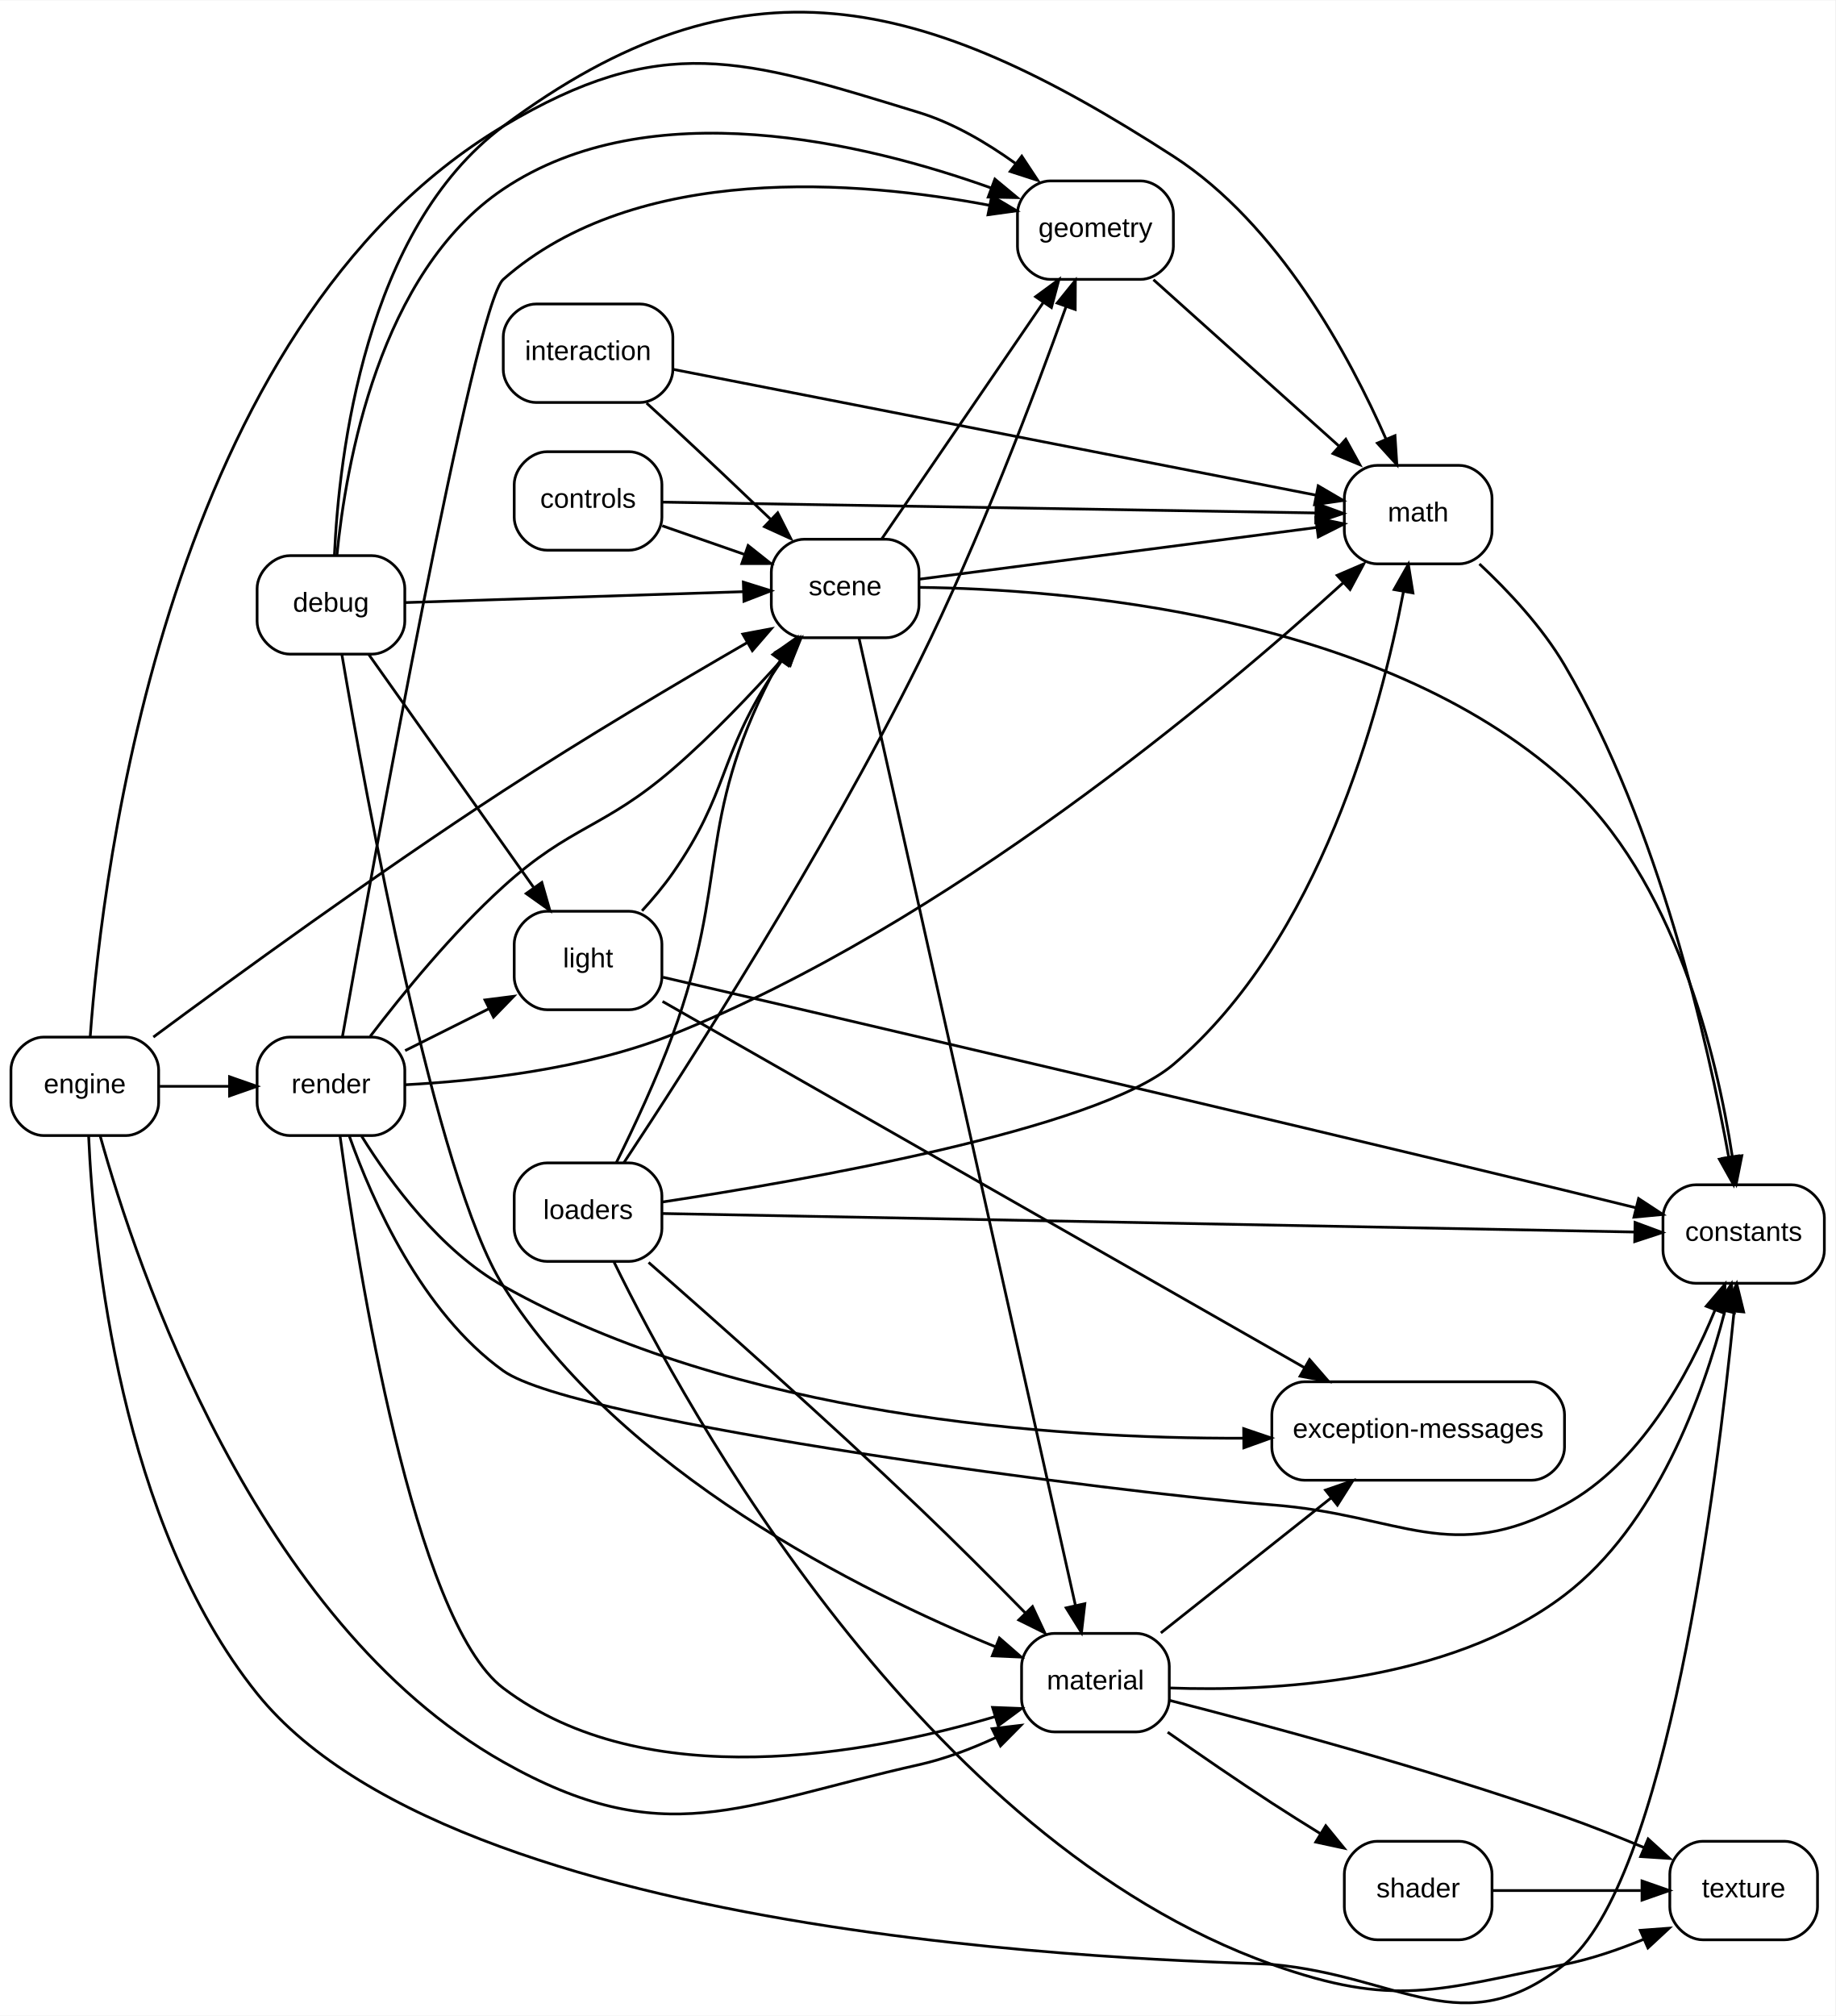
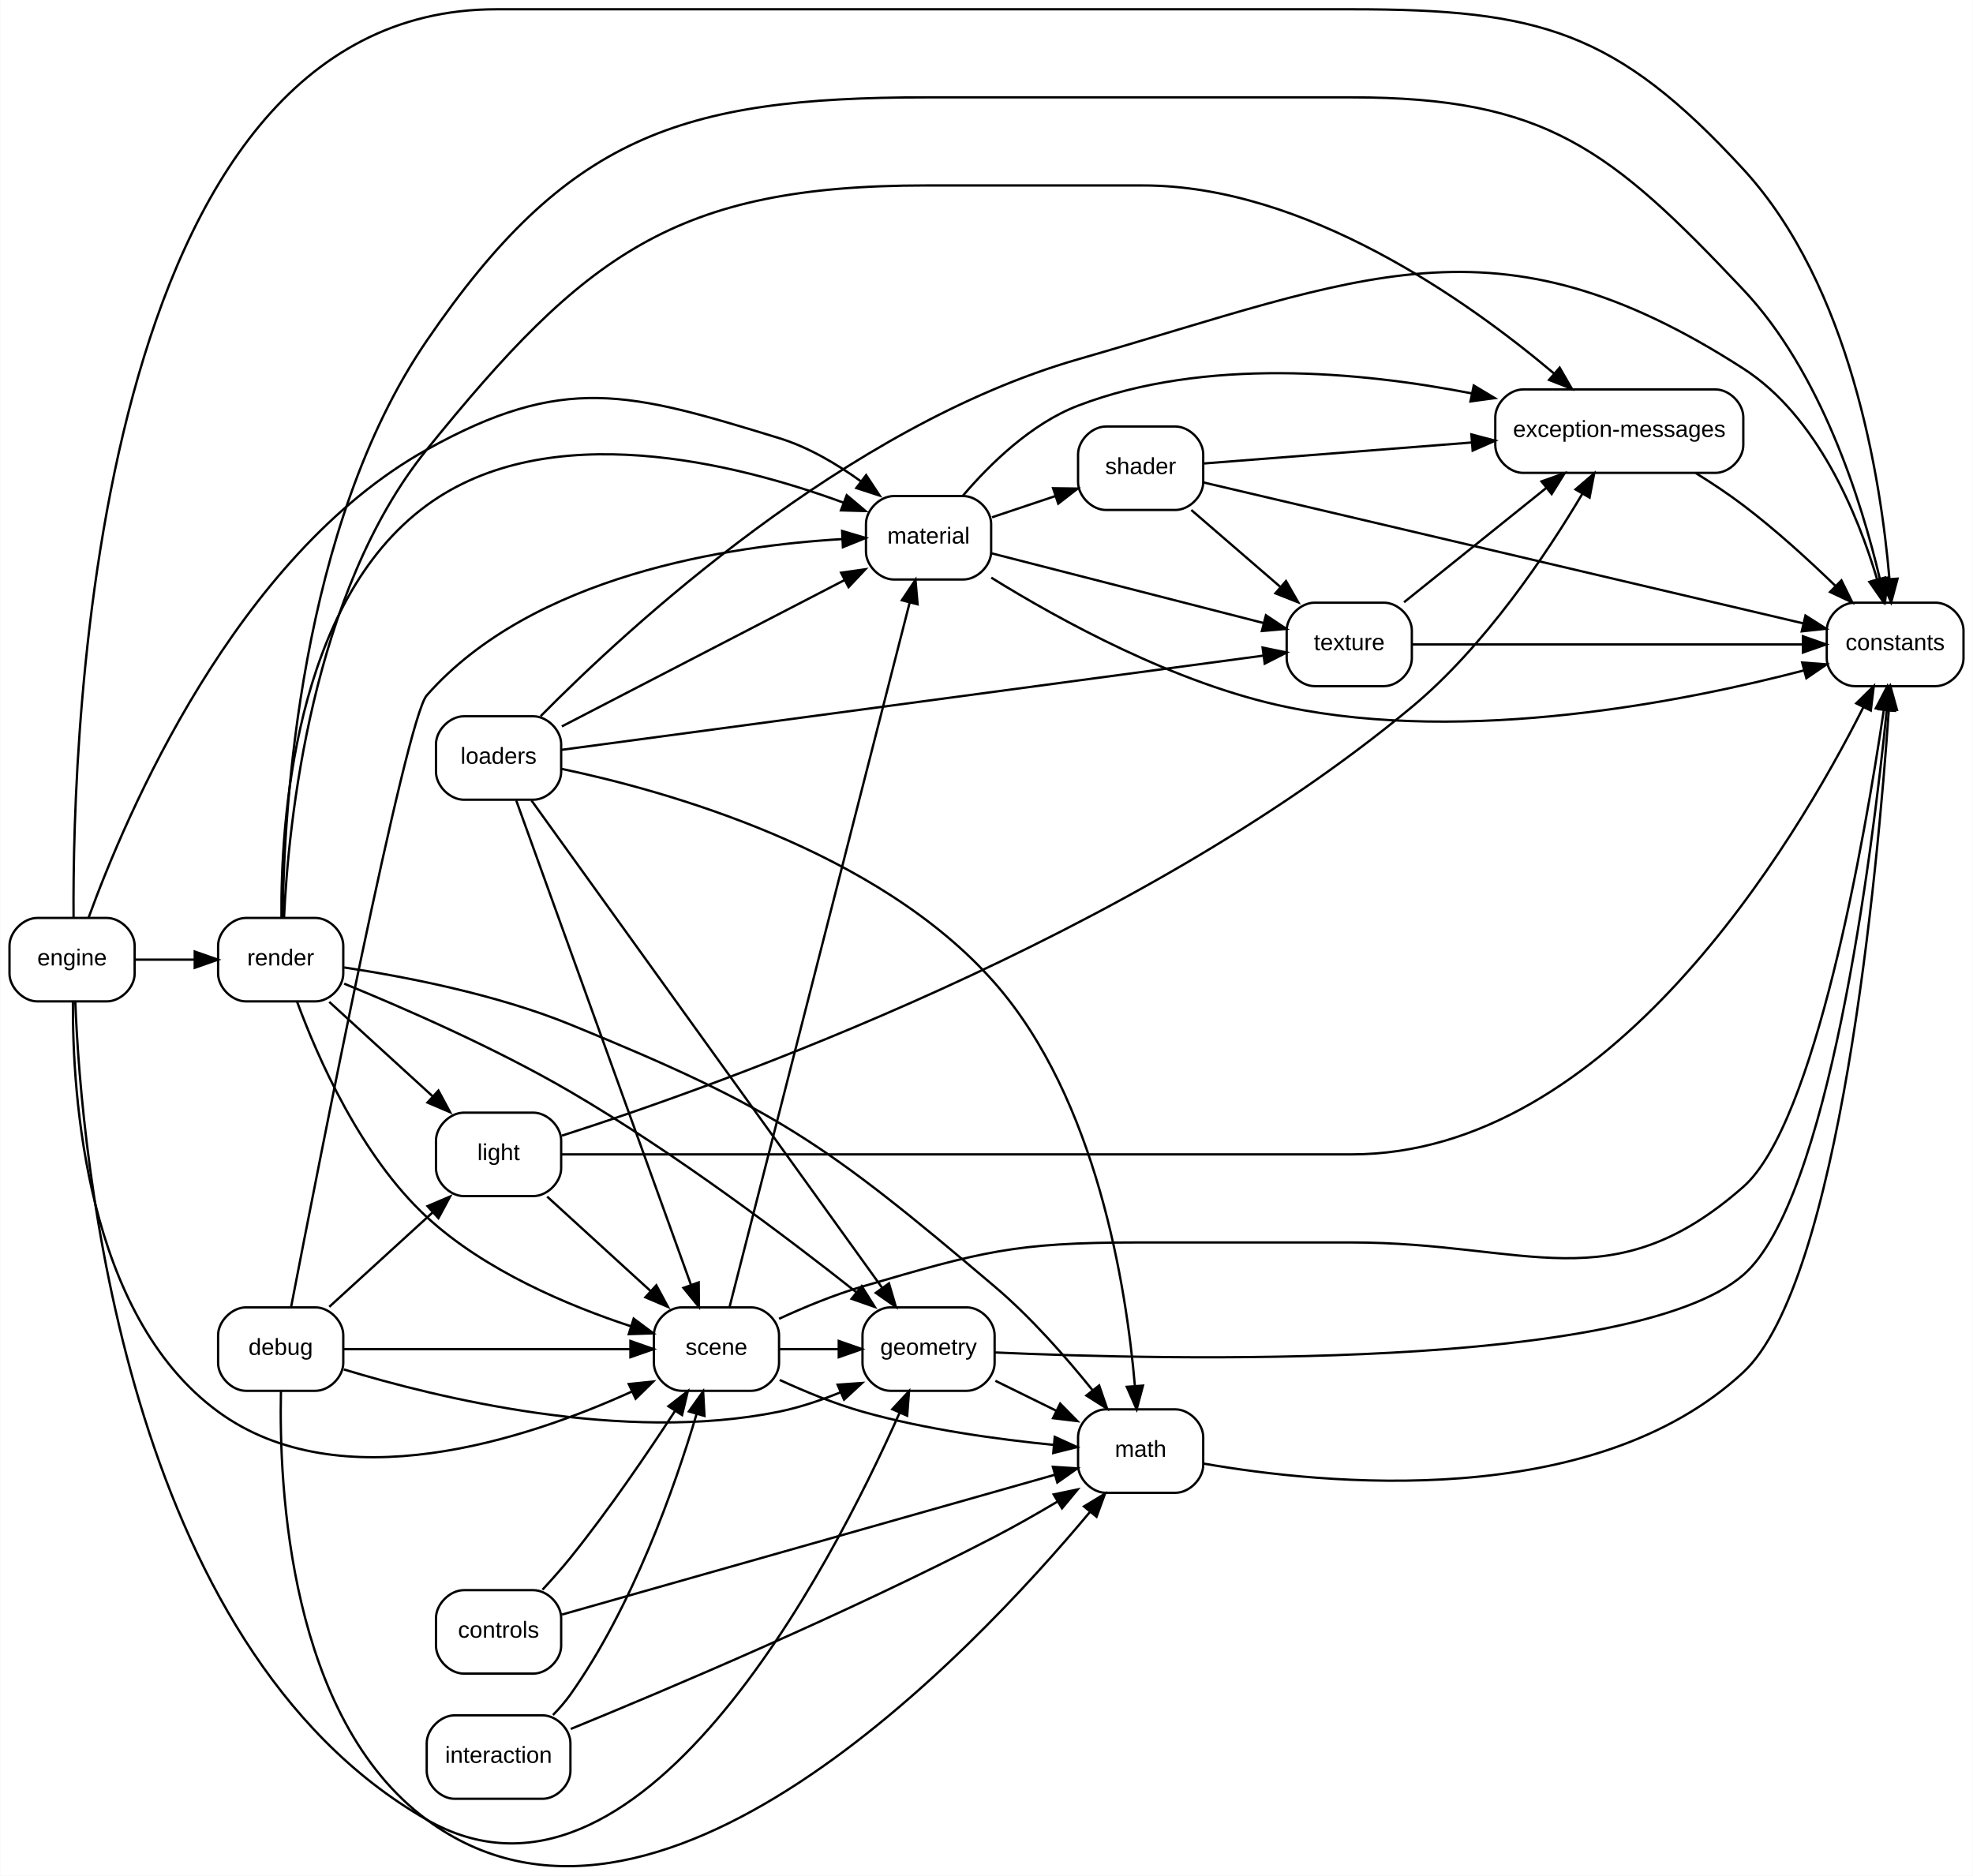
- <svg xmlns="http://www.w3.org/2000/svg" width="671pt" height="737pt" viewBox="0.00 0.00 671.00 736.71">
-   <g id="graph0" class="graph" transform="scale(1 1) rotate(0) translate(4 732.71)">
-     <polygon fill="white" stroke="transparent" points="-4,4 -4,-732.71 667,-732.71 667,4 -4,4" />
+ <svg xmlns="http://www.w3.org/2000/svg" width="851pt" height="809pt" viewBox="0.00 0.00 851.00 809.18">
+   <g id="graph0" class="graph" transform="scale(1 1) rotate(0) translate(4 805.18)">
+     <polygon fill="white" stroke="transparent" points="-4,4 -4,-805.18 847,-805.18 847,4 -4,4" />
    <g id="node1" class="node">
-       <path fill="none" stroke="black" d="M651,-299.72C651,-299.72 616,-299.72 616,-299.72 610,-299.72 604,-293.72 604,-287.72 604,-287.72 604,-275.72 604,-275.72 604,-269.72 610,-263.72 616,-263.72 616,-263.72 651,-263.72 651,-263.72 657,-263.72 663,-269.72 663,-275.72 663,-275.72 663,-287.72 663,-287.72 663,-293.72 657,-299.72 651,-299.72" />
-       <text text-anchor="middle" x="633.5" y="-279.22" font-family="Arial" font-size="10.00">constants</text>
+       <path fill="none" stroke="black" d="M831,-545.18C831,-545.18 796,-545.18 796,-545.18 790,-545.18 784,-539.18 784,-533.18 784,-533.18 784,-521.18 784,-521.18 784,-515.18 790,-509.18 796,-509.18 796,-509.18 831,-509.18 831,-509.18 837,-509.18 843,-515.18 843,-521.18 843,-521.18 843,-533.18 843,-533.18 843,-539.18 837,-545.18 831,-545.18" />
+       <text text-anchor="middle" x="813.5" y="-524.68" font-family="Arial" font-size="10.00">constants</text>
    </g>
    <g id="node2" class="node">
-       <path fill="none" stroke="black" d="M226,-567.72C226,-567.72 196,-567.72 196,-567.72 190,-567.72 184,-561.72 184,-555.72 184,-555.72 184,-543.72 184,-543.72 184,-537.72 190,-531.72 196,-531.72 196,-531.72 226,-531.72 226,-531.72 232,-531.72 238,-537.72 238,-543.72 238,-543.72 238,-555.72 238,-555.72 238,-561.72 232,-567.72 226,-567.72" />
-       <text text-anchor="middle" x="211" y="-547.22" font-family="Arial" font-size="10.00">controls</text>
+       <path fill="none" stroke="black" d="M226,-119.18C226,-119.18 196,-119.18 196,-119.18 190,-119.18 184,-113.18 184,-107.18 184,-107.18 184,-95.18 184,-95.18 184,-89.18 190,-83.18 196,-83.18 196,-83.18 226,-83.18 226,-83.18 232,-83.18 238,-89.18 238,-95.18 238,-95.18 238,-107.18 238,-107.18 238,-113.18 232,-119.18 226,-119.18" />
+       <text text-anchor="middle" x="211" y="-98.68" font-family="Arial" font-size="10.00">controls</text>
    </g>
    <g id="node11" class="node">
-       <path fill="none" stroke="black" d="M529.5,-562.72C529.5,-562.72 499.5,-562.72 499.5,-562.72 493.5,-562.72 487.5,-556.72 487.5,-550.72 487.5,-550.72 487.5,-538.72 487.5,-538.72 487.5,-532.72 493.5,-526.72 499.5,-526.72 499.5,-526.72 529.5,-526.72 529.5,-526.72 535.5,-526.72 541.5,-532.72 541.5,-538.72 541.5,-538.72 541.5,-550.72 541.5,-550.72 541.5,-556.72 535.5,-562.72 529.5,-562.72" />
-       <text text-anchor="middle" x="514.5" y="-542.22" font-family="Arial" font-size="10.00">math</text>
+       <path fill="none" stroke="black" d="M503,-197.18C503,-197.18 473,-197.18 473,-197.18 467,-197.18 461,-191.18 461,-185.18 461,-185.18 461,-173.18 461,-173.18 461,-167.18 467,-161.18 473,-161.18 473,-161.18 503,-161.18 503,-161.18 509,-161.18 515,-167.18 515,-173.18 515,-173.18 515,-185.18 515,-185.18 515,-191.18 509,-197.18 503,-197.18" />
+       <text text-anchor="middle" x="488" y="-176.68" font-family="Arial" font-size="10.00">math</text>
    </g>
    <g id="edge1" class="edge">
-       <path fill="none" stroke="black" d="M238.23,-549.29C292.13,-548.39 415.46,-546.35 477.07,-545.33" />
-       <polygon fill="black" stroke="black" points="477.18,-548.82 487.12,-545.16 477.06,-541.82 477.18,-548.82" />
+       <path fill="none" stroke="black" d="M238.37,-108.66C287.85,-122.7 394.69,-153 450.84,-168.93" />
+       <polygon fill="black" stroke="black" points="450.14,-172.37 460.71,-171.73 452.05,-165.63 450.14,-172.37" />
    </g>
    <g id="node13" class="node">
-       <path fill="none" stroke="black" d="M320,-535.72C320,-535.72 290,-535.72 290,-535.72 284,-535.72 278,-529.72 278,-523.72 278,-523.72 278,-511.72 278,-511.72 278,-505.72 284,-499.72 290,-499.72 290,-499.72 320,-499.72 320,-499.72 326,-499.72 332,-505.72 332,-511.72 332,-511.72 332,-523.72 332,-523.72 332,-529.72 326,-535.72 320,-535.72" />
-       <text text-anchor="middle" x="305" y="-515.22" font-family="Arial" font-size="10.00">scene</text>
+       <path fill="none" stroke="black" d="M320,-241.18C320,-241.18 290,-241.18 290,-241.18 284,-241.18 278,-235.18 278,-229.18 278,-229.18 278,-217.18 278,-217.18 278,-211.18 284,-205.18 290,-205.18 290,-205.18 320,-205.18 320,-205.18 326,-205.18 332,-211.18 332,-217.18 332,-217.18 332,-229.18 332,-229.18 332,-235.18 326,-241.18 320,-241.18" />
+       <text text-anchor="middle" x="305" y="-220.68" font-family="Arial" font-size="10.00">scene</text>
    </g>
    <g id="edge2" class="edge">
-       <path fill="none" stroke="black" d="M238.12,-540.64C247.44,-537.39 258.11,-533.68 268.11,-530.2" />
-       <polygon fill="black" stroke="black" points="269.52,-533.42 277.82,-526.83 267.22,-526.81 269.52,-533.42" />
+       <path fill="none" stroke="black" d="M229.94,-119.37C234.03,-123.78 238.27,-128.56 242,-133.18 258.47,-153.63 275.25,-178.26 287.19,-196.59" />
+       <polygon fill="black" stroke="black" points="284.28,-198.53 292.64,-205.03 290.16,-194.73 284.28,-198.53" />
    </g>
    <g id="node3" class="node">
-       <path fill="none" stroke="black" d="M132,-529.72C132,-529.72 102,-529.72 102,-529.72 96,-529.72 90,-523.72 90,-517.72 90,-517.72 90,-505.72 90,-505.72 90,-499.72 96,-493.72 102,-493.72 102,-493.72 132,-493.72 132,-493.72 138,-493.72 144,-499.72 144,-505.72 144,-505.72 144,-517.72 144,-517.72 144,-523.72 138,-529.72 132,-529.72" />
-       <text text-anchor="middle" x="117" y="-509.22" font-family="Arial" font-size="10.00">debug</text>
+       <path fill="none" stroke="black" d="M132,-241.18C132,-241.18 102,-241.18 102,-241.18 96,-241.18 90,-235.18 90,-229.18 90,-229.18 90,-217.18 90,-217.18 90,-211.18 96,-205.18 102,-205.18 102,-205.18 132,-205.18 132,-205.18 138,-205.18 144,-211.18 144,-217.18 144,-217.18 144,-229.18 144,-229.18 144,-235.18 138,-241.18 132,-241.18" />
+       <text text-anchor="middle" x="117" y="-220.68" font-family="Arial" font-size="10.00">debug</text>
    </g>
    <g id="node6" class="node">
-       <path fill="none" stroke="black" d="M413,-666.72C413,-666.72 380,-666.72 380,-666.72 374,-666.72 368,-660.72 368,-654.72 368,-654.72 368,-642.72 368,-642.72 368,-636.72 374,-630.72 380,-630.72 380,-630.72 413,-630.72 413,-630.72 419,-630.72 425,-636.72 425,-642.72 425,-642.72 425,-654.72 425,-654.72 425,-660.72 419,-666.72 413,-666.72" />
-       <text text-anchor="middle" x="396.5" y="-646.22" font-family="Arial" font-size="10.00">geometry</text>
+       <path fill="none" stroke="black" d="M413,-241.18C413,-241.18 380,-241.18 380,-241.18 374,-241.18 368,-235.18 368,-229.18 368,-229.18 368,-217.18 368,-217.18 368,-211.18 374,-205.18 380,-205.18 380,-205.18 413,-205.18 413,-205.18 419,-205.18 425,-211.18 425,-217.18 425,-217.18 425,-229.18 425,-229.18 425,-235.18 419,-241.18 413,-241.18" />
+       <text text-anchor="middle" x="396.5" y="-220.68" font-family="Arial" font-size="10.00">geometry</text>
    </g>
    <g id="edge3" class="edge">
-       <path fill="none" stroke="black" d="M119.17,-529.75C122.42,-562.96 134.58,-633.2 180,-663.72 233.5,-699.68 312.31,-680.59 358.32,-664.16" />
-       <polygon fill="black" stroke="black" points="359.74,-667.37 367.9,-660.61 357.31,-660.81 359.74,-667.37" />
+       <path fill="none" stroke="black" d="M144.23,-214.41C184.79,-202.07 265.03,-182.54 332,-196.18 340.87,-197.99 350.04,-201.08 358.55,-204.55" />
+       <polygon fill="black" stroke="black" points="357.27,-207.81 367.84,-208.56 360.05,-201.38 357.27,-207.81" />
    </g>
    <g id="node8" class="node">
-       <path fill="none" stroke="black" d="M226,-399.72C226,-399.72 196,-399.72 196,-399.72 190,-399.72 184,-393.72 184,-387.72 184,-387.72 184,-375.72 184,-375.72 184,-369.72 190,-363.72 196,-363.72 196,-363.72 226,-363.72 226,-363.72 232,-363.72 238,-369.72 238,-375.72 238,-375.72 238,-387.72 238,-387.72 238,-393.72 232,-399.72 226,-399.72" />
-       <text text-anchor="middle" x="211" y="-379.22" font-family="Arial" font-size="10.00">light</text>
+       <path fill="none" stroke="black" d="M226,-325.18C226,-325.18 196,-325.18 196,-325.18 190,-325.18 184,-319.18 184,-313.18 184,-313.18 184,-301.18 184,-301.18 184,-295.18 190,-289.18 196,-289.18 196,-289.18 226,-289.18 226,-289.18 232,-289.18 238,-295.18 238,-301.18 238,-301.18 238,-313.18 238,-313.18 238,-319.18 232,-325.18 226,-325.18" />
+       <text text-anchor="middle" x="211" y="-304.68" font-family="Arial" font-size="10.00">light</text>
    </g>
    <g id="edge4" class="edge">
-       <path fill="none" stroke="black" d="M130.79,-493.64C146.43,-471.55 173.02,-433.97 191.04,-408.52" />
-       <polygon fill="black" stroke="black" points="194.1,-410.25 197.02,-400.06 188.39,-406.2 194.1,-410.25" />
+       <path fill="none" stroke="black" d="M137.96,-241.41C150.98,-253.3 168.15,-268.98 182.46,-282.04" />
+       <polygon fill="black" stroke="black" points="180.33,-284.84 190.08,-288.99 185.05,-279.67 180.33,-284.84" />
    </g>
    <g id="node10" class="node">
-       <path fill="none" stroke="black" d="M411.5,-135.72C411.5,-135.72 381.5,-135.72 381.5,-135.72 375.5,-135.72 369.5,-129.72 369.5,-123.72 369.5,-123.72 369.5,-111.72 369.5,-111.72 369.5,-105.72 375.5,-99.72 381.5,-99.72 381.5,-99.72 411.5,-99.72 411.5,-99.72 417.5,-99.72 423.5,-105.72 423.5,-111.72 423.5,-111.72 423.5,-123.72 423.5,-123.72 423.5,-129.72 417.5,-135.72 411.5,-135.72" />
-       <text text-anchor="middle" x="396.5" y="-115.22" font-family="Arial" font-size="10.00">material</text>
+       <path fill="none" stroke="black" d="M411.5,-591.18C411.5,-591.18 381.5,-591.18 381.5,-591.18 375.5,-591.18 369.5,-585.18 369.5,-579.18 369.5,-579.18 369.5,-567.18 369.5,-567.18 369.5,-561.18 375.5,-555.18 381.5,-555.18 381.5,-555.18 411.5,-555.18 411.5,-555.18 417.5,-555.18 423.5,-561.18 423.5,-567.18 423.5,-567.18 423.5,-579.18 423.5,-579.18 423.5,-585.18 417.5,-591.18 411.5,-591.18" />
+       <text text-anchor="middle" x="396.5" y="-570.68" font-family="Arial" font-size="10.00">material</text>
    </g>
    <g id="edge5" class="edge">
-       <path fill="none" stroke="black" d="M120.99,-493.61C129.57,-443.15 155.19,-302.11 180,-262.72 222.92,-194.58 310.84,-150.94 360.08,-130.78" />
-       <polygon fill="black" stroke="black" points="361.4,-134.03 369.39,-127.06 358.8,-127.52 361.4,-134.03" />
+       <path fill="none" stroke="black" d="M121.49,-241.36C133.24,-302.15 171.08,-495.05 180,-505.18 225.78,-557.16 310.91,-569.79 359.34,-572.62" />
+       <polygon fill="black" stroke="black" points="359.22,-576.12 369.38,-573.1 359.55,-569.13 359.22,-576.12" />
    </g>
    <g id="edge6" class="edge">
-       <path fill="none" stroke="black" d="M118.27,-529.83C119.92,-566.44 129.35,-648.96 180,-686.72 267.39,-751.87 333.44,-734.86 425,-675.72 463.49,-650.86 489.41,-602.72 502.79,-572.23" />
-       <polygon fill="black" stroke="black" points="506.02,-573.58 506.7,-563 499.58,-570.85 506.02,-573.58" />
+       <path fill="none" stroke="black" d="M117.11,-204.9C116.22,-163.77 120.61,-64.14 180,-20.18 278.35,52.61 414.73,-91.34 466.21,-153.01" />
+       <polygon fill="black" stroke="black" points="463.56,-155.3 472.62,-160.8 468.97,-150.85 463.56,-155.3" />
    </g>
    <g id="edge7" class="edge">
-       <path fill="none" stroke="black" d="M144.25,-512.57C176.52,-513.61 231.44,-515.38 267.72,-516.55" />
-       <polygon fill="black" stroke="black" points="267.77,-520.05 277.88,-516.88 268,-513.06 267.77,-520.05" />
+       <path fill="none" stroke="black" d="M144.25,-223.18C176.52,-223.18 231.44,-223.18 267.72,-223.18" />
+       <polygon fill="black" stroke="black" points="267.88,-226.68 277.88,-223.18 267.88,-219.68 267.88,-226.68" />
    </g>
    <g id="node4" class="node">
-       <path fill="none" stroke="black" d="M42,-353.72C42,-353.72 12,-353.72 12,-353.72 6,-353.72 0,-347.72 0,-341.72 0,-341.72 0,-329.72 0,-329.72 0,-323.72 6,-317.72 12,-317.72 12,-317.72 42,-317.72 42,-317.72 48,-317.72 54,-323.72 54,-329.72 54,-329.72 54,-341.72 54,-341.72 54,-347.72 48,-353.72 42,-353.72" />
-       <text text-anchor="middle" x="27" y="-333.22" font-family="Arial" font-size="10.00">engine</text>
+       <path fill="none" stroke="black" d="M42,-409.18C42,-409.18 12,-409.18 12,-409.18 6,-409.18 0,-403.18 0,-397.18 0,-397.18 0,-385.18 0,-385.18 0,-379.18 6,-373.18 12,-373.18 12,-373.18 42,-373.18 42,-373.18 48,-373.18 54,-379.18 54,-385.18 54,-385.18 54,-397.18 54,-397.18 54,-403.18 48,-409.18 42,-409.18" />
+       <text text-anchor="middle" x="27" y="-388.68" font-family="Arial" font-size="10.00">engine</text>
    </g>
    <g id="edge8" class="edge">
-       <path fill="none" stroke="black" d="M28.41,-317.46C30.23,-276.52 39.89,-176.12 90,-113.72 167.17,-17.62 446.77,-16 461,-14.72 508.36,-10.46 530.63,14.69 568,-14.72 605.47,-44.22 623.76,-190.58 629.97,-253.21" />
-       <polygon fill="black" stroke="black" points="626.52,-253.92 630.96,-263.54 633.49,-253.25 626.52,-253.92" />
+       <path fill="none" stroke="black" d="M27.64,-409.33C27.08,-488.68 35.94,-801.18 210,-801.18 210,-801.18 210,-801.18 579,-801.18 660.13,-801.18 693.06,-791.88 748,-732.18 794.24,-681.95 807.33,-598.79 811.04,-555.44" />
+       <polygon fill="black" stroke="black" points="814.54,-555.55 811.79,-545.32 807.56,-555.03 814.54,-555.55" />
    </g>
    <g id="edge9" class="edge">
-       <path fill="none" stroke="black" d="M28.98,-353.79C33.4,-414.8 57.09,-613.43 180,-686.72 238.05,-721.34 267.38,-711.54 332,-691.72 344.53,-687.88 356.81,-680.63 367.19,-673.17" />
-       <polygon fill="black" stroke="black" points="369.57,-675.76 375.41,-666.92 365.33,-670.18 369.57,-675.76" />
+       <path fill="none" stroke="black" d="M28.4,-372.76C30.92,-308.62 49.19,-95 180,-20.18 271.24,32 354.23,-128.73 383.92,-195.51" />
+       <polygon fill="black" stroke="black" points="380.86,-197.24 388.07,-205.01 387.28,-194.44 380.86,-197.24" />
    </g>
    <g id="edge10" class="edge">
-       <path fill="none" stroke="black" d="M32.6,-317.68C45.89,-269.86 89.28,-140.03 180,-88.72 238.81,-55.47 266.08,-72.93 332,-87.72 341.44,-89.84 351.12,-93.52 359.99,-97.6" />
-       <polygon fill="black" stroke="black" points="358.73,-100.88 369.25,-102.12 361.8,-94.59 358.73,-100.88" />
+       <path fill="none" stroke="black" d="M34.14,-409.34C50.11,-453.3 97.48,-565.18 180,-611.18 239.04,-644.1 267.38,-636.01 332,-616.18 344.53,-612.34 356.81,-605.1 367.19,-597.63" />
+       <polygon fill="black" stroke="black" points="369.57,-600.22 375.41,-591.38 365.33,-594.64 369.57,-600.22" />
    </g>
    <g id="node12" class="node">
-       <path fill="none" stroke="black" d="M132,-353.72C132,-353.72 102,-353.72 102,-353.72 96,-353.72 90,-347.72 90,-341.72 90,-341.72 90,-329.72 90,-329.72 90,-323.72 96,-317.72 102,-317.72 102,-317.72 132,-317.72 132,-317.72 138,-317.72 144,-323.72 144,-329.72 144,-329.72 144,-341.72 144,-341.72 144,-347.72 138,-353.72 132,-353.72" />
-       <text text-anchor="middle" x="117" y="-333.22" font-family="Arial" font-size="10.00">render</text>
+       <path fill="none" stroke="black" d="M132,-409.18C132,-409.18 102,-409.18 102,-409.18 96,-409.18 90,-403.18 90,-397.18 90,-397.18 90,-385.18 90,-385.18 90,-379.18 96,-373.18 102,-373.18 102,-373.18 132,-373.18 132,-373.18 138,-373.18 144,-379.18 144,-385.18 144,-385.18 144,-397.18 144,-397.18 144,-403.18 138,-409.18 132,-409.18" />
+       <text text-anchor="middle" x="117" y="-388.68" font-family="Arial" font-size="10.00">render</text>
    </g>
    <g id="edge11" class="edge">
-       <path fill="none" stroke="black" d="M54.4,-335.72C62.39,-335.72 71.31,-335.72 79.82,-335.72" />
-       <polygon fill="black" stroke="black" points="79.92,-339.22 89.92,-335.72 79.92,-332.22 79.92,-339.22" />
+       <path fill="none" stroke="black" d="M54.4,-391.18C62.39,-391.18 71.31,-391.18 79.82,-391.18" />
+       <polygon fill="black" stroke="black" points="79.92,-394.68 89.92,-391.18 79.92,-387.68 79.92,-394.68" />
    </g>
    <g id="edge12" class="edge">
-       <path fill="none" stroke="black" d="M52.07,-353.73C81.7,-375.67 133.77,-413.57 180,-443.72 209.55,-462.99 244.08,-483.44 269.19,-497.94" />
-       <polygon fill="black" stroke="black" points="267.57,-501.05 277.98,-503 271.06,-494.98 267.57,-501.05" />
+       <path fill="none" stroke="black" d="M27.37,-373C27.1,-333.08 32.8,-238.02 90,-196.18 142.63,-157.69 222.66,-184.05 268.48,-204.85" />
+       <polygon fill="black" stroke="black" points="267.17,-208.1 277.71,-209.18 270.14,-201.77 267.17,-208.1" />
    </g>
    <g id="node5" class="node">
-       <path fill="none" stroke="black" d="M556,-227.72C556,-227.72 473,-227.72 473,-227.72 467,-227.72 461,-221.72 461,-215.72 461,-215.72 461,-203.72 461,-203.72 461,-197.72 467,-191.72 473,-191.72 473,-191.72 556,-191.72 556,-191.72 562,-191.72 568,-197.72 568,-203.72 568,-203.72 568,-215.72 568,-215.72 568,-221.72 562,-227.72 556,-227.72" />
-       <text text-anchor="middle" x="514.5" y="-207.22" font-family="Arial" font-size="10.00">exception-messages</text>
+       <path fill="none" stroke="black" d="M736,-637.18C736,-637.18 653,-637.18 653,-637.18 647,-637.18 641,-631.18 641,-625.18 641,-625.18 641,-613.18 641,-613.18 641,-607.18 647,-601.18 653,-601.18 653,-601.18 736,-601.18 736,-601.18 742,-601.18 748,-607.18 748,-613.18 748,-613.18 748,-625.18 748,-625.18 748,-631.18 742,-637.18 736,-637.18" />
+       <text text-anchor="middle" x="694.5" y="-616.68" font-family="Arial" font-size="10.00">exception-messages</text>
    </g>
    <g id="edge13" class="edge">
-       <path fill="none" stroke="black" d="M417.71,-630.61C436.47,-613.78 464.58,-588.58 485.5,-569.82" />
-       <polygon fill="black" stroke="black" points="488.03,-572.26 493.14,-562.98 483.35,-567.05 488.03,-572.26" />
+       <path fill="none" stroke="black" d="M727.55,-601.06C734.47,-596.77 741.62,-592.02 748,-587.18 761.9,-576.65 776.21,-563.6 787.81,-552.36" />
+       <polygon fill="black" stroke="black" points="790.34,-554.79 795.02,-545.28 785.43,-549.8 790.34,-554.79" />
+     </g>
+     <g id="edge14" class="edge">
+       <path fill="none" stroke="black" d="M425.05,-221.73C499.1,-218.43 700.05,-213.6 748,-255.18 784.74,-287.05 803.48,-435.71 809.89,-498.78" />
+       <polygon fill="black" stroke="black" points="806.42,-499.22 810.88,-508.83 813.39,-498.53 806.42,-499.22" />
+     </g>
+     <g id="edge15" class="edge">
+       <path fill="none" stroke="black" d="M425.33,-209.5C433.62,-205.43 442.82,-200.91 451.53,-196.62" />
+       <polygon fill="black" stroke="black" points="453.29,-199.66 460.72,-192.11 450.2,-193.38 453.29,-199.66" />
    </g>
    <g id="node7" class="node">
-       <path fill="none" stroke="black" d="M230,-621.72C230,-621.72 192,-621.72 192,-621.72 186,-621.72 180,-615.72 180,-609.72 180,-609.72 180,-597.72 180,-597.72 180,-591.72 186,-585.72 192,-585.72 192,-585.72 230,-585.72 230,-585.72 236,-585.72 242,-591.72 242,-597.72 242,-597.72 242,-609.72 242,-609.72 242,-615.72 236,-621.72 230,-621.72" />
-       <text text-anchor="middle" x="211" y="-601.22" font-family="Arial" font-size="10.00">interaction</text>
-     </g>
-     <g id="edge14" class="edge">
-       <path fill="none" stroke="black" d="M242.01,-597.85C297.77,-586.94 417.12,-563.58 477.27,-551.81" />
-       <polygon fill="black" stroke="black" points="477.95,-555.24 487.09,-549.89 476.6,-548.37 477.95,-555.24" />
-     </g>
-     <g id="edge15" class="edge">
-       <path fill="none" stroke="black" d="M232.4,-585.5C235.63,-582.58 238.91,-579.58 242,-576.72 253.87,-565.73 266.86,-553.42 277.87,-542.9" />
-       <polygon fill="black" stroke="black" points="280.34,-545.38 285.13,-535.93 275.49,-540.32 280.34,-545.38" />
+       <path fill="none" stroke="black" d="M230,-65.18C230,-65.18 192,-65.18 192,-65.18 186,-65.18 180,-59.18 180,-53.18 180,-53.18 180,-41.18 180,-41.18 180,-35.18 186,-29.18 192,-29.18 192,-29.18 230,-29.18 230,-29.18 236,-29.18 242,-35.18 242,-41.18 242,-41.18 242,-53.18 242,-53.18 242,-59.18 236,-65.18 230,-65.18" />
+       <text text-anchor="middle" x="211" y="-44.68" font-family="Arial" font-size="10.00">interaction</text>
    </g>
    <g id="edge16" class="edge">
-       <path fill="none" stroke="black" d="M238.37,-375.61C297.45,-361.89 444.87,-327.52 568,-297.72 576.46,-295.67 585.54,-293.44 594.14,-291.31" />
-       <polygon fill="black" stroke="black" points="595.08,-294.69 603.94,-288.88 593.39,-287.89 595.08,-294.69" />
+       <path fill="none" stroke="black" d="M242.16,-59.31C283.92,-76.39 361.39,-109.17 425,-142.18 433.92,-146.81 443.33,-152.17 452.05,-157.35" />
+       <polygon fill="black" stroke="black" points="450.47,-160.48 460.84,-162.64 454.08,-154.48 450.47,-160.48" />
    </g>
    <g id="edge17" class="edge">
-       <path fill="none" stroke="black" d="M238.23,-366.76C290.94,-336.69 410.03,-268.75 472.89,-232.89" />
-       <polygon fill="black" stroke="black" points="474.79,-235.83 481.74,-227.84 471.32,-229.75 474.79,-235.83" />
+       <path fill="none" stroke="black" d="M234.47,-65.32C237.21,-68.11 239.81,-71.1 242,-74.18 268.91,-112.19 287.01,-163.65 296.4,-195.08" />
+       <polygon fill="black" stroke="black" points="293.11,-196.29 299.25,-204.92 299.83,-194.34 293.11,-196.29" />
    </g>
    <g id="edge18" class="edge">
-       <path fill="none" stroke="black" d="M230.73,-399.89C234.7,-404.22 238.69,-408.97 242,-413.72 262.45,-443.08 258.6,-455.66 278,-485.72 279.23,-487.63 280.55,-489.55 281.93,-491.46" />
-       <polygon fill="black" stroke="black" points="279.31,-493.8 288.16,-499.63 284.88,-489.55 279.31,-493.8" />
+       <path fill="none" stroke="black" d="M238.13,-307.18C273.72,-307.18 339.43,-307.18 395.5,-307.18 395.5,-307.18 395.5,-307.18 579,-307.18 690.32,-307.18 770.15,-441.29 799.8,-500.1" />
+       <polygon fill="black" stroke="black" points="796.72,-501.76 804.29,-509.18 803,-498.66 796.72,-501.76" />
+     </g>
+     <g id="edge19" class="edge">
+       <path fill="none" stroke="black" d="M238.31,-315.25C305.26,-336.72 485.21,-400.53 605,-500.18 636.52,-526.4 663.06,-566.04 678.63,-592.27" />
+       <polygon fill="black" stroke="black" points="675.62,-594.05 683.67,-600.94 681.67,-590.53 675.62,-594.05" />
+     </g>
+     <g id="edge20" class="edge">
+       <path fill="none" stroke="black" d="M231.96,-288.96C244.98,-277.07 262.15,-261.39 276.46,-248.33" />
+       <polygon fill="black" stroke="black" points="279.05,-250.7 284.08,-241.38 274.33,-245.53 279.05,-250.7" />
    </g>
    <g id="node9" class="node">
-       <path fill="none" stroke="black" d="M226,-307.72C226,-307.72 196,-307.72 196,-307.72 190,-307.72 184,-301.72 184,-295.72 184,-295.72 184,-283.72 184,-283.72 184,-277.72 190,-271.72 196,-271.72 196,-271.72 226,-271.72 226,-271.72 232,-271.72 238,-277.72 238,-283.72 238,-283.72 238,-295.72 238,-295.72 238,-301.72 232,-307.72 226,-307.72" />
-       <text text-anchor="middle" x="211" y="-287.22" font-family="Arial" font-size="10.00">loaders</text>
-     </g>
-     <g id="edge19" class="edge">
-       <path fill="none" stroke="black" d="M238.3,-289.22C309.95,-287.86 508.83,-284.07 593.51,-282.46" />
-       <polygon fill="black" stroke="black" points="593.8,-285.96 603.73,-282.27 593.67,-278.96 593.8,-285.96" />
-     </g>
-     <g id="edge20" class="edge">
-       <path fill="none" stroke="black" d="M224.07,-307.75C246.91,-342.29 297.25,-420.62 332,-490.72 353.92,-534.94 374.25,-588.67 385.75,-620.71" />
-       <polygon fill="black" stroke="black" points="382.51,-622.06 389.16,-630.31 389.11,-619.72 382.51,-622.06" />
+       <path fill="none" stroke="black" d="M226,-496.18C226,-496.18 196,-496.18 196,-496.18 190,-496.18 184,-490.18 184,-484.18 184,-484.18 184,-472.18 184,-472.18 184,-466.18 190,-460.18 196,-460.18 196,-460.18 226,-460.18 226,-460.18 232,-460.18 238,-466.18 238,-472.18 238,-472.18 238,-484.18 238,-484.18 238,-490.18 232,-496.18 226,-496.18" />
+       <text text-anchor="middle" x="211" y="-475.68" font-family="Arial" font-size="10.00">loaders</text>
    </g>
    <g id="edge21" class="edge">
-       <path fill="none" stroke="black" d="M233.14,-271.34C257.37,-250.13 298.11,-214 332,-181.72 345.02,-169.32 359.13,-155.17 370.74,-143.33" />
-       <polygon fill="black" stroke="black" points="373.49,-145.52 377.98,-135.92 368.48,-140.63 373.49,-145.52" />
+       <path fill="none" stroke="black" d="M229.16,-496.24C266.74,-534.27 361.02,-621.44 461,-650.18 583.6,-685.43 640.74,-715.23 748,-646.18 780.03,-625.57 797.36,-583.35 805.76,-555.15" />
+       <polygon fill="black" stroke="black" points="809.15,-556.04 808.46,-545.46 802.4,-554.15 809.15,-556.04" />
    </g>
    <g id="edge22" class="edge">
-       <path fill="none" stroke="black" d="M238.07,-293.42C288.44,-301.04 396.68,-319.76 425,-343.72 478.51,-388.99 500.81,-472.9 509.13,-516.61" />
-       <polygon fill="black" stroke="black" points="505.7,-517.33 510.91,-526.55 512.59,-516.09 505.7,-517.33" />
+       <path fill="none" stroke="black" d="M225.2,-459.85C257.2,-415.37 339.06,-301.62 376.41,-249.72" />
+       <polygon fill="black" stroke="black" points="379.42,-251.52 382.42,-241.36 373.74,-247.43 379.42,-251.52" />
    </g>
    <g id="edge23" class="edge">
-       <path fill="none" stroke="black" d="M221.36,-307.87C227.74,-320.73 236.07,-338.49 242,-354.72 262.72,-411.43 250.37,-432.03 278,-485.72 278.93,-487.53 279.98,-489.34 281.11,-491.12" />
-       <polygon fill="black" stroke="black" points="278.55,-493.57 287.21,-499.68 284.25,-489.51 278.55,-493.57" />
+       <path fill="none" stroke="black" d="M238.29,-491.8C270.31,-508.37 324.53,-536.44 360.18,-554.9" />
+       <polygon fill="black" stroke="black" points="358.77,-558.11 369.26,-559.6 361.99,-551.89 358.77,-558.11" />
+     </g>
+     <g id="edge24" class="edge">
+       <path fill="none" stroke="black" d="M238.07,-473.51C282.86,-464.13 374.46,-438.74 425,-381.18 469.09,-330.98 481.83,-249.96 485.51,-207.39" />
+       <polygon fill="black" stroke="black" points="489.01,-207.42 486.28,-197.19 482.03,-206.9 489.01,-207.42" />
+     </g>
+     <g id="edge25" class="edge">
+       <path fill="none" stroke="black" d="M218.62,-459.85C234.53,-415.74 275.03,-303.49 293.96,-251.02" />
+       <polygon fill="black" stroke="black" points="297.34,-251.95 297.44,-241.36 290.76,-249.58 297.34,-251.95" />
    </g>
    <g id="node15" class="node">
-       <path fill="none" stroke="black" d="M648.5,-59.72C648.5,-59.72 618.5,-59.72 618.5,-59.72 612.5,-59.72 606.5,-53.72 606.5,-47.72 606.5,-47.72 606.5,-35.72 606.5,-35.72 606.5,-29.72 612.5,-23.72 618.5,-23.72 618.5,-23.72 648.5,-23.72 648.5,-23.72 654.5,-23.72 660.5,-29.72 660.5,-35.72 660.5,-35.72 660.5,-47.72 660.5,-47.72 660.5,-53.72 654.5,-59.72 648.5,-59.72" />
-       <text text-anchor="middle" x="633.5" y="-39.22" font-family="Arial" font-size="10.00">texture</text>
-     </g>
-     <g id="edge24" class="edge">
-       <path fill="none" stroke="black" d="M220.51,-271.45C246.84,-217.59 333,-60.37 461,-14.72 505.79,1.25 521.38,-5.36 568,-14.72 577.72,-16.67 587.8,-20.13 597.02,-23.92" />
-       <polygon fill="black" stroke="black" points="595.7,-27.17 606.27,-27.96 598.5,-20.75 595.7,-27.17" />
-     </g>
-     <g id="edge25" class="edge">
-       <path fill="none" stroke="black" d="M423.77,-115.77C459.95,-114.47 525.47,-117.33 568,-149.72 601.58,-175.3 618.7,-222.97 626.61,-253.48" />
-       <polygon fill="black" stroke="black" points="623.27,-254.59 629.03,-263.49 630.08,-252.95 623.27,-254.59" />
+       <path fill="none" stroke="black" d="M593,-545.18C593,-545.18 563,-545.18 563,-545.18 557,-545.18 551,-539.18 551,-533.18 551,-533.18 551,-521.18 551,-521.18 551,-515.18 557,-509.18 563,-509.18 563,-509.18 593,-509.18 593,-509.18 599,-509.18 605,-515.18 605,-521.18 605,-521.18 605,-533.18 605,-533.18 605,-539.18 599,-545.18 593,-545.18" />
+       <text text-anchor="middle" x="578" y="-524.68" font-family="Arial" font-size="10.00">texture</text>
    </g>
    <g id="edge26" class="edge">
-       <path fill="none" stroke="black" d="M420.42,-135.9C438.21,-150.01 463.06,-169.72 482.61,-185.22" />
-       <polygon fill="black" stroke="black" points="480.62,-188.11 490.63,-191.58 484.97,-182.63 480.62,-188.11" />
+       <path fill="none" stroke="black" d="M238.25,-481.71C302.44,-490.33 467.43,-512.48 540.84,-522.33" />
+       <polygon fill="black" stroke="black" points="540.61,-525.83 550.99,-523.69 541.54,-518.89 540.61,-525.83" />
+     </g>
+     <g id="edge27" class="edge">
+       <path fill="none" stroke="black" d="M423.56,-555.98C453.04,-537.7 503.18,-510.1 551,-500.18 629.35,-483.94 723.02,-502.61 774.29,-515.99" />
+       <polygon fill="black" stroke="black" points="773.4,-519.37 783.96,-518.58 775.21,-512.61 773.4,-519.37" />
+     </g>
+     <g id="edge28" class="edge">
+       <path fill="none" stroke="black" d="M411.41,-591.43C422.99,-605 440.8,-622.45 461,-630.18 515.61,-651.1 582.77,-644.85 630.84,-635.47" />
+       <polygon fill="black" stroke="black" points="631.71,-638.87 640.8,-633.43 630.3,-632.01 631.71,-638.87" />
    </g>
    <g id="node14" class="node">
-       <path fill="none" stroke="black" d="M529.5,-59.72C529.5,-59.72 499.5,-59.72 499.5,-59.72 493.5,-59.72 487.5,-53.72 487.5,-47.72 487.5,-47.72 487.5,-35.72 487.5,-35.72 487.5,-29.72 493.5,-23.72 499.5,-23.72 499.5,-23.72 529.5,-23.72 529.5,-23.72 535.5,-23.72 541.5,-29.72 541.5,-35.72 541.5,-35.72 541.5,-47.72 541.5,-47.72 541.5,-53.72 535.5,-59.72 529.5,-59.72" />
-       <text text-anchor="middle" x="514.5" y="-39.22" font-family="Arial" font-size="10.00">shader</text>
-     </g>
-     <g id="edge27" class="edge">
-       <path fill="none" stroke="black" d="M422.91,-99.61C434.43,-91.53 448.3,-81.98 461,-73.72 466.71,-70.01 472.84,-66.15 478.82,-62.47" />
-       <polygon fill="black" stroke="black" points="480.71,-65.41 487.41,-57.21 477.05,-59.44 480.71,-65.41" />
-     </g>
-     <g id="edge28" class="edge">
-       <path fill="none" stroke="black" d="M423.5,-111.26C457.19,-102.65 517.59,-86.45 568,-68.72 577.52,-65.37 587.66,-61.35 597.01,-57.45" />
-       <polygon fill="black" stroke="black" points="598.57,-60.59 606.41,-53.46 595.84,-54.14 598.57,-60.59" />
+       <path fill="none" stroke="black" d="M503,-621.18C503,-621.18 473,-621.18 473,-621.18 467,-621.18 461,-615.18 461,-609.18 461,-609.18 461,-597.18 461,-597.18 461,-591.18 467,-585.18 473,-585.18 473,-585.18 503,-585.18 503,-585.18 509,-585.18 515,-591.18 515,-597.18 515,-597.18 515,-609.18 515,-609.18 515,-615.18 509,-621.18 503,-621.18" />
+       <text text-anchor="middle" x="488" y="-600.68" font-family="Arial" font-size="10.00">shader</text>
    </g>
    <g id="edge29" class="edge">
-       <path fill="none" stroke="black" d="M536.89,-526.7C547.53,-516.75 559.84,-503.6 568,-489.72 602.63,-430.8 620.52,-351.38 628.04,-309.79" />
-       <polygon fill="black" stroke="black" points="631.5,-310.28 629.77,-299.83 624.61,-309.08 631.5,-310.28" />
+       <path fill="none" stroke="black" d="M423.87,-582.02C432.43,-584.89 442.07,-588.12 451.2,-591.18" />
+       <polygon fill="black" stroke="black" points="450.23,-594.55 460.82,-594.41 452.45,-587.91 450.23,-594.55" />
    </g>
    <g id="edge30" class="edge">
-       <path fill="none" stroke="black" d="M123.72,-317.51C132.11,-293.89 150.11,-253.16 180,-231.72 206.8,-212.5 408.57,-186.71 461,-182.72 508.42,-179.11 526.19,-160.06 568,-182.72 595.62,-197.69 613.27,-230.17 623,-253.86" />
-       <polygon fill="black" stroke="black" points="619.82,-255.33 626.69,-263.4 626.35,-252.81 619.82,-255.33" />
+       <path fill="none" stroke="black" d="M423.6,-566.5C454.58,-558.56 506.39,-545.28 541.12,-536.38" />
+       <polygon fill="black" stroke="black" points="542.05,-539.75 550.87,-533.88 540.31,-532.97 542.05,-539.75" />
    </g>
    <g id="edge31" class="edge">
-       <path fill="none" stroke="black" d="M128.23,-317.48C138.85,-300.39 157.1,-275.6 180,-262.72 265,-214.94 380.32,-206.87 450.69,-207.08" />
-       <polygon fill="black" stroke="black" points="450.7,-210.58 460.73,-207.17 450.76,-203.58 450.7,-210.58" />
+       <path fill="none" stroke="black" d="M515.08,-173.8C566.87,-164.75 683.26,-152.95 748,-213.18 789.67,-251.96 805.93,-429.25 810.78,-498.94" />
+       <polygon fill="black" stroke="black" points="807.31,-499.42 811.46,-509.16 814.29,-498.95 807.31,-499.42" />
    </g>
    <g id="edge32" class="edge">
-       <path fill="none" stroke="black" d="M121.21,-353.95C132.38,-416.84 169.38,-621.34 180,-630.72 228.76,-673.79 310.25,-666.8 357.82,-657.79" />
-       <polygon fill="black" stroke="black" points="358.6,-661.2 367.71,-655.79 357.22,-654.34 358.6,-661.2" />
+       <path fill="none" stroke="black" d="M117.85,-409.5C118.34,-455.48 125.08,-577.85 180,-658.18 240.13,-746.14 288.96,-763.18 395.5,-763.18 395.5,-763.18 395.5,-763.18 579,-763.18 662.68,-763.18 690.56,-741.03 748,-680.18 781.57,-644.63 798.97,-589.01 806.89,-555.53" />
+       <polygon fill="black" stroke="black" points="810.37,-556.02 809.14,-545.49 803.54,-554.49 810.37,-556.02" />
    </g>
    <g id="edge33" class="edge">
-       <path fill="none" stroke="black" d="M144.12,-348.78C153.63,-353.54 164.56,-359 174.74,-364.09" />
-       <polygon fill="black" stroke="black" points="173.31,-367.29 183.82,-368.63 176.44,-361.03 173.31,-367.29" />
+       <path fill="none" stroke="black" d="M118.44,-409.3C120.34,-449.9 130.13,-549.45 180,-611.18 248.09,-695.47 287.15,-725.18 395.5,-725.18 395.5,-725.18 395.5,-725.18 489,-725.18 559.08,-725.18 629.04,-675.51 666.21,-644.17" />
+       <polygon fill="black" stroke="black" points="668.77,-646.58 674.07,-637.41 664.21,-641.28 668.77,-646.58" />
    </g>
    <g id="edge34" class="edge">
-       <path fill="none" stroke="black" d="M120.3,-317.7C126.83,-269.67 147.18,-140.57 180,-115.72 232.11,-76.27 313.44,-91.59 359.85,-105.3" />
-       <polygon fill="black" stroke="black" points="358.9,-108.67 369.48,-108.27 360.96,-101.98 358.9,-108.67" />
+       <path fill="none" stroke="black" d="M144.39,-380.82C170.01,-370.35 209.67,-353.06 242,-334.18 287.04,-307.89 335.18,-271.57 365.3,-247.75" />
+       <polygon fill="black" stroke="black" points="367.66,-250.34 373.3,-241.37 363.3,-244.87 367.66,-250.34" />
    </g>
    <g id="edge35" class="edge">
-       <path fill="none" stroke="black" d="M144.07,-336.29C169.81,-337.63 209.86,-341.83 242,-354.72 342.2,-394.9 441.38,-478.26 487.2,-519.91" />
-       <polygon fill="black" stroke="black" points="484.87,-522.52 494.6,-526.7 489.6,-517.36 484.87,-522.52" />
+       <path fill="none" stroke="black" d="M137.96,-372.96C150.98,-361.07 168.15,-345.39 182.46,-332.33" />
+       <polygon fill="black" stroke="black" points="185.05,-334.7 190.08,-325.38 180.33,-329.53 185.05,-334.7" />
    </g>
    <g id="edge36" class="edge">
-       <path fill="none" stroke="black" d="M131.35,-353.98C143.17,-369.49 161.4,-391.86 180,-408.72 204.84,-431.25 216.6,-429.82 242,-451.72 256.3,-464.05 270.82,-479.33 282.22,-492.09" />
-       <polygon fill="black" stroke="black" points="279.64,-494.46 288.88,-499.65 284.9,-489.83 279.64,-494.46" />
+       <path fill="none" stroke="black" d="M117.33,-409.46C116.99,-449.58 122.56,-545.11 180,-587.18 232.69,-625.78 313.47,-605.36 359.7,-588.38" />
+       <polygon fill="black" stroke="black" points="361.2,-591.55 369.3,-584.72 358.71,-585.01 361.2,-591.55" />
    </g>
    <g id="edge37" class="edge">
-       <path fill="none" stroke="black" d="M332.29,-518.12C383.99,-517.49 499.8,-508.83 568,-447.72 608.34,-411.57 623.68,-347.15 629.34,-310.09" />
-       <polygon fill="black" stroke="black" points="632.83,-310.35 630.75,-299.96 625.9,-309.39 632.83,-310.35" />
+       <path fill="none" stroke="black" d="M144.41,-387.81C170.05,-383.94 209.72,-376.37 242,-363.18 330.5,-327.05 352.08,-311.99 425,-250.18 440.65,-236.92 455.85,-219.61 467.28,-205.41" />
+       <polygon fill="black" stroke="black" points="470.1,-207.48 473.55,-197.46 464.6,-203.14 470.1,-207.48" />
    </g>
    <g id="edge38" class="edge">
-       <path fill="none" stroke="black" d="M318.44,-535.94C333.74,-558.32 359.82,-596.49 377.35,-622.15" />
-       <polygon fill="black" stroke="black" points="374.63,-624.38 383.16,-630.66 380.41,-620.43 374.63,-624.38" />
+       <path fill="none" stroke="black" d="M124.02,-373.17C132.87,-349.13 151.47,-306.56 180,-280.18 205.07,-257.01 241.2,-241.87 268,-233.05" />
+       <polygon fill="black" stroke="black" points="269.28,-236.32 277.77,-229.98 267.18,-229.64 269.28,-236.32" />
    </g>
    <g id="edge39" class="edge">
-       <path fill="none" stroke="black" d="M310.08,-499.49C324.32,-435.85 371.9,-223.2 389.17,-146.02" />
-       <polygon fill="black" stroke="black" points="392.63,-146.58 391.4,-136.05 385.8,-145.05 392.63,-146.58" />
+       <path fill="none" stroke="black" d="M332,-236.25C342.89,-241.26 355.83,-246.63 368,-250.18 419.41,-265.22 433.44,-269.18 487,-269.18 487,-269.18 487,-269.18 579,-269.18 654.86,-269.18 691.04,-243.08 748,-293.18 778.99,-320.44 800.32,-442.98 808.63,-499.04" />
+       <polygon fill="black" stroke="black" points="805.17,-499.61 810.07,-509 812.1,-498.6 805.17,-499.61" />
    </g>
    <g id="edge40" class="edge">
-       <path fill="none" stroke="black" d="M332.28,-521.14C369.08,-525.93 436.07,-534.65 477.49,-540.04" />
-       <polygon fill="black" stroke="black" points="477.07,-543.51 487.43,-541.33 477.97,-536.57 477.07,-543.51" />
+       <path fill="none" stroke="black" d="M332.37,-223.18C340.29,-223.18 349.13,-223.18 357.64,-223.18" />
+       <polygon fill="black" stroke="black" points="357.76,-226.68 367.76,-223.18 357.76,-219.68 357.76,-226.68" />
    </g>
    <g id="edge41" class="edge">
-       <path fill="none" stroke="black" d="M541.76,-41.72C557.71,-41.72 578.33,-41.72 595.87,-41.72" />
-       <polygon fill="black" stroke="black" points="596.33,-45.22 606.33,-41.72 596.33,-38.22 596.33,-45.22" />
+       <path fill="none" stroke="black" d="M310.69,-241.51C325.4,-299.04 370.73,-476.31 388.37,-545.3" />
+       <polygon fill="black" stroke="black" points="384.99,-546.22 390.86,-555.04 391.77,-544.49 384.99,-546.22" />
+     </g>
+     <g id="edge42" class="edge">
+       <path fill="none" stroke="black" d="M332.28,-209.87C343.1,-204.89 355.91,-199.61 368,-196.18 395.11,-188.5 426.72,-184.19 450.55,-181.84" />
+       <polygon fill="black" stroke="black" points="450.94,-185.31 460.58,-180.91 450.3,-178.34 450.94,-185.31" />
+     </g>
+     <g id="edge43" class="edge">
+       <path fill="none" stroke="black" d="M515.2,-597.03C572.03,-583.68 706.86,-552 773.64,-536.31" />
+       <polygon fill="black" stroke="black" points="774.82,-539.63 783.75,-533.94 773.22,-532.82 774.82,-539.63" />
+     </g>
+     <g id="edge44" class="edge">
+       <path fill="none" stroke="black" d="M515.32,-605.24C544.33,-607.51 592.03,-611.25 630.78,-614.28" />
+       <polygon fill="black" stroke="black" points="630.69,-617.78 640.94,-615.07 631.24,-610.8 630.69,-617.78" />
+     </g>
+     <g id="edge45" class="edge">
+       <path fill="none" stroke="black" d="M509.85,-585.17C521.28,-575.31 535.61,-562.93 548.1,-552.14" />
+       <polygon fill="black" stroke="black" points="550.71,-554.51 555.99,-545.33 546.13,-549.22 550.71,-554.51" />
+     </g>
+     <g id="edge46" class="edge">
+       <path fill="none" stroke="black" d="M605.33,-527.18C646.36,-527.18 725.77,-527.18 773.47,-527.18" />
+       <polygon fill="black" stroke="black" points="773.72,-530.68 783.72,-527.18 773.72,-523.68 773.72,-530.68" />
+     </g>
+     <g id="edge47" class="edge">
+       <path fill="none" stroke="black" d="M601.62,-545.36C619.19,-559.47 643.72,-579.18 663.01,-594.69" />
+       <polygon fill="black" stroke="black" points="660.94,-597.51 670.93,-601.05 665.32,-592.05 660.94,-597.51" />
    </g>
  </g>
</svg>
